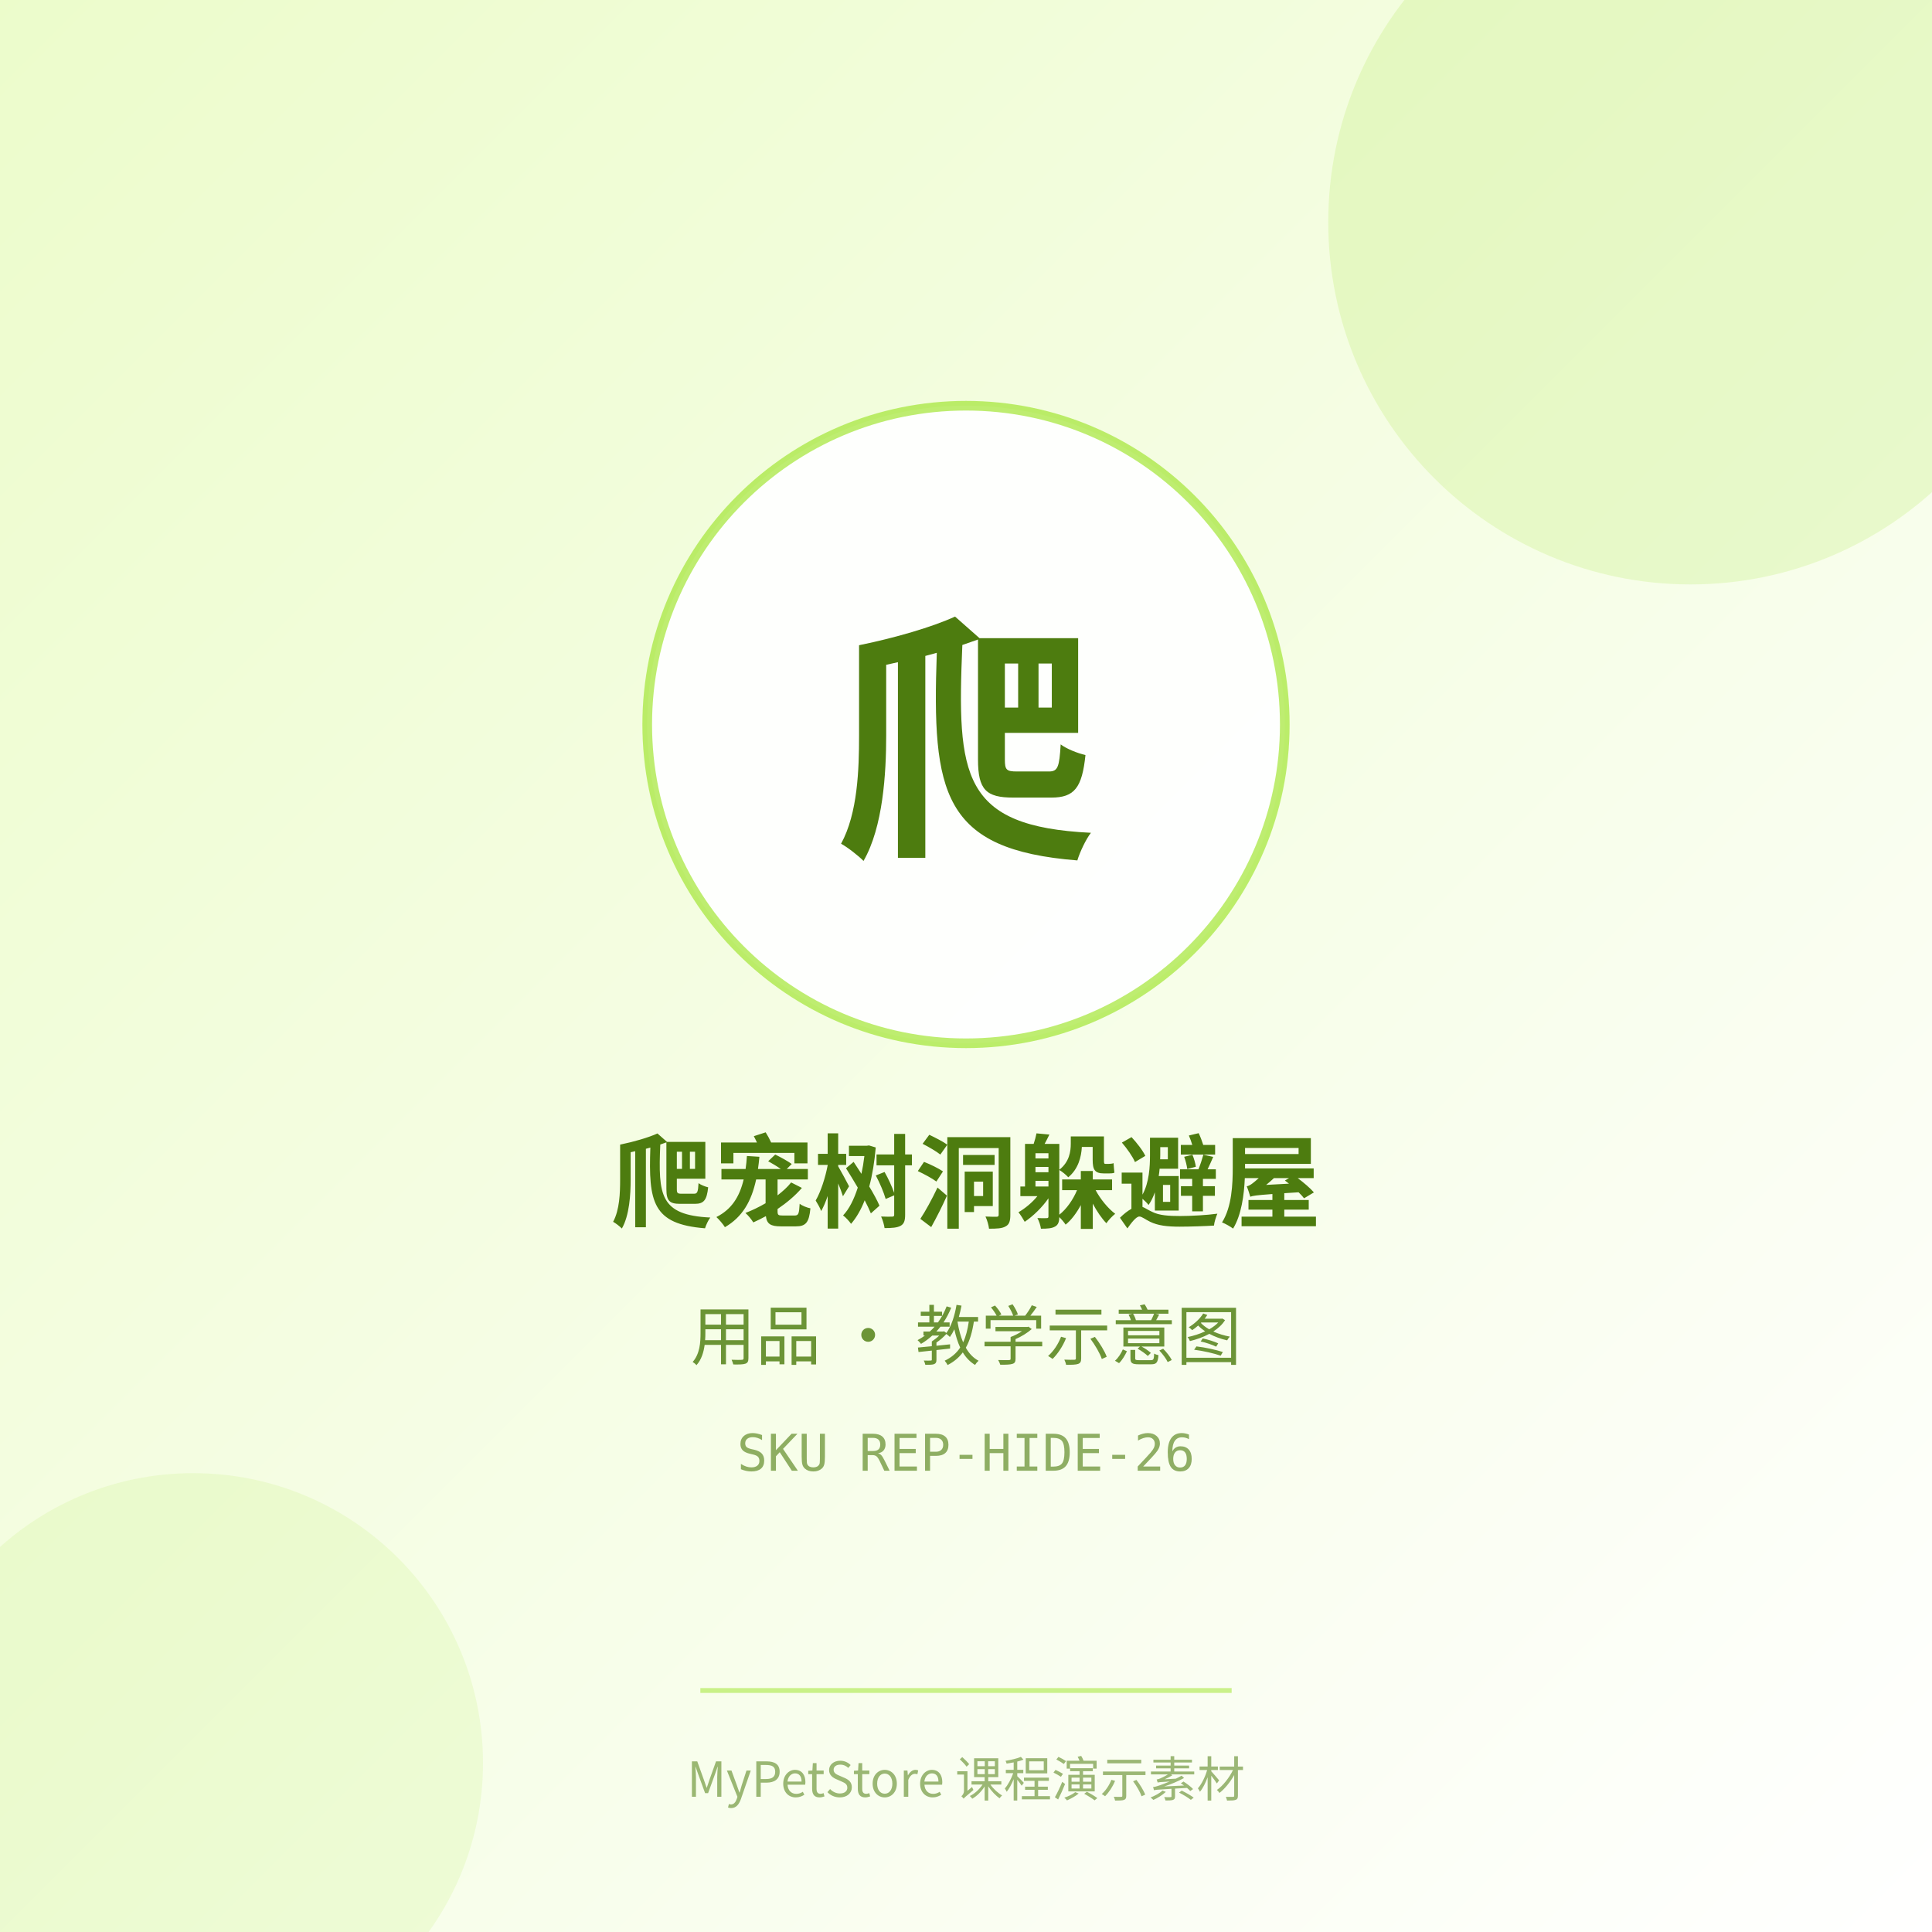
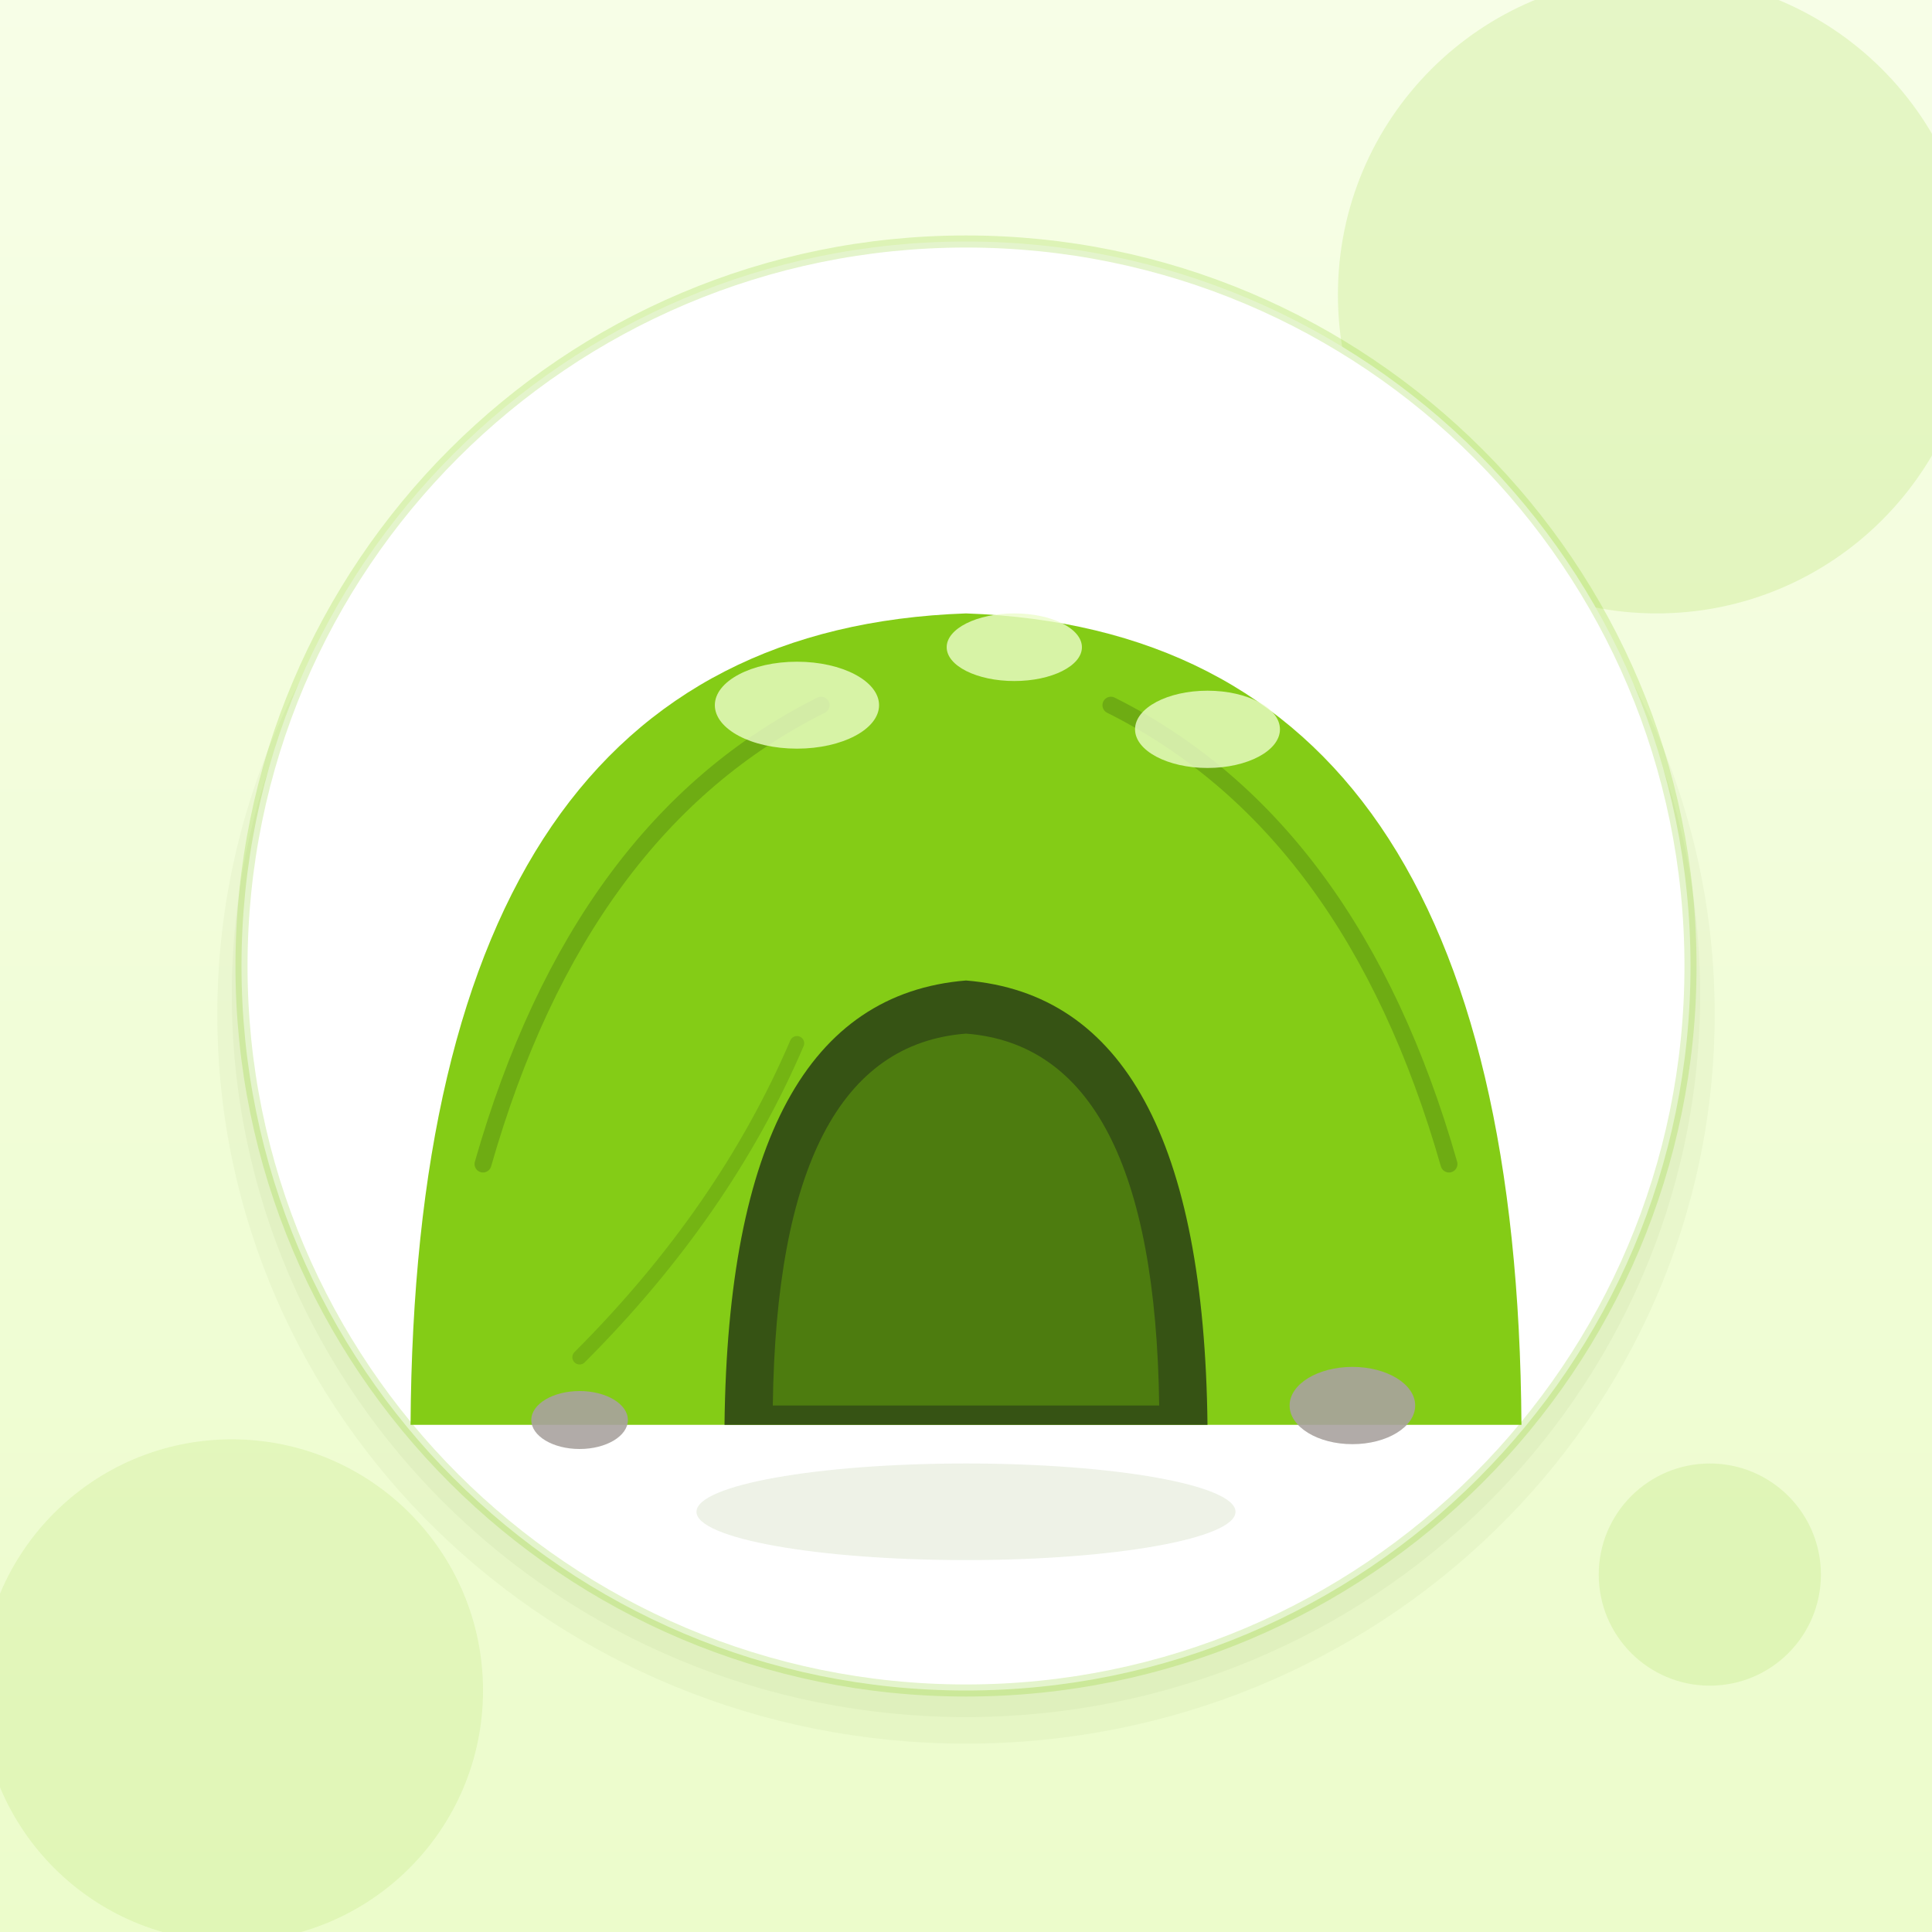
- <svg xmlns="http://www.w3.org/2000/svg" width="800" height="800" viewBox="0 0 800 800" role="img" aria-label="爬宠树洞躲避屋 教学示意图">
+ <svg xmlns="http://www.w3.org/2000/svg" viewBox="0 0 800 800">
  <defs>
-     <linearGradient id="bg" x1="0" y1="0" x2="1" y2="1">
-       <stop offset="0%" stop-color="#ecfccb" />
-       <stop offset="100%" stop-color="#ffffff" />
+     <linearGradient id="bg" x1="0" y1="0" x2="0" y2="1">
+       <stop offset="0" stop-color="#f7fee7" />
+       <stop offset="1" stop-color="#ecfccb" />
    </linearGradient>
  </defs>
  <rect width="800" height="800" fill="url(#bg)" />
-   <circle cx="700" cy="92" r="150" fill="#a3e635" opacity="0.18" />
-   <circle cx="80" cy="730" r="120" fill="#a3e635" opacity="0.12" />
-   <circle cx="400" cy="300" r="132" fill="#ffffff" opacity="0.94" />
-   <circle cx="400" cy="300" r="132" fill="none" stroke="#a3e635" stroke-width="4" opacity="0.7" />
-   <text x="400" y="347" text-anchor="middle" font-family="Microsoft YaHei, PingFang SC, Noto Sans CJK SC, sans-serif" font-size="108" font-weight="700" fill="#4d7c0f">爬</text>
-   <text x="400" y="505" text-anchor="middle" font-family="Microsoft YaHei, PingFang SC, Noto Sans CJK SC, sans-serif" font-size="42" font-weight="700" fill="#4d7c0f">爬宠树洞躲避屋</text>
-   <text x="400" y="563" text-anchor="middle" font-family="Microsoft YaHei, PingFang SC, Noto Sans CJK SC, sans-serif" font-size="27" fill="#4d7c0f" opacity="0.82">用品 · 教学示意图</text>
-   <text x="400" y="609" text-anchor="middle" font-family="Consolas, monospace" font-size="21" fill="#4d7c0f" opacity="0.62">SKU REP-HIDE-26</text>
-   <line x1="290" y1="700" x2="510" y2="700" stroke="#a3e635" stroke-width="2" opacity="0.55" />
-   <text x="400" y="744" text-anchor="middle" font-family="Microsoft YaHei, PingFang SC, Noto Sans CJK SC, sans-serif" font-size="20" fill="#4d7c0f" opacity="0.55">MyPetStore 课程演示素材</text>
+   <g id="deco" fill="#84cc16">
+     <circle cx="686" cy="122" r="132" opacity="0.16" />
+     <circle cx="96" cy="700" r="104" opacity="0.12" />
+     <circle cx="708" cy="652" r="46" opacity="0.14" />
+   </g>
+   <g id="plate">
+     <ellipse cx="400" cy="420" rx="310" ry="302" fill="#4d7c0f" opacity="0.05" />
+     <ellipse cx="400" cy="412" rx="304" ry="299" fill="#4d7c0f" opacity="0.05" />
+     <circle cx="400" cy="400" r="300" fill="#ffffff" />
+     <circle cx="400" cy="400" r="300" fill="none" stroke="#84cc16" stroke-width="5" opacity="0.22" />
+   </g>
+   <g id="art" transform="translate(0,-38)">
+     <ellipse cx="400" cy="664" rx="111.6" ry="20" fill="#4d7c0f" opacity="0.1" />
+     <path d="M 170 628 Q 172 300 400 292 Q 628 300 630 628 Z" fill="#84cc16" />
+     <path d="M 300 628 Q 302 452 400 444 Q 498 452 500 628 Z" fill="#365314" />
+     <path d="M 320 620 Q 322 472 400 466 Q 478 472 480 620 Z" fill="#4d7c0f" />
+     <path d="M 200 520 Q 240 380 340 330" fill="none" opacity="0.4" stroke="#4d7c0f" stroke-width="7" stroke-linecap="round" stroke-linejoin="round" />
+     <path d="M 600 520 Q 560 380 460 330" fill="none" opacity="0.4" stroke="#4d7c0f" stroke-width="7" stroke-linecap="round" stroke-linejoin="round" />
+     <path d="M 240 600 Q 300 540 330 470" fill="none" opacity="0.3" stroke="#4d7c0f" stroke-width="6" stroke-linecap="round" stroke-linejoin="round" />
+     <ellipse cx="330" cy="330" rx="34" ry="18" fill="#ecfccb" opacity="0.8" />
+     <ellipse cx="420" cy="306" rx="28" ry="14" fill="#ecfccb" opacity="0.8" />
+     <ellipse cx="500" cy="340" rx="30" ry="16" fill="#ecfccb" opacity="0.8" />
+     <ellipse cx="560" cy="620" rx="26" ry="16" fill="#a8a29e" opacity="0.9" />
+     <ellipse cx="240" cy="626" rx="20" ry="12" fill="#a8a29e" opacity="0.9" />
+   </g>
</svg>
